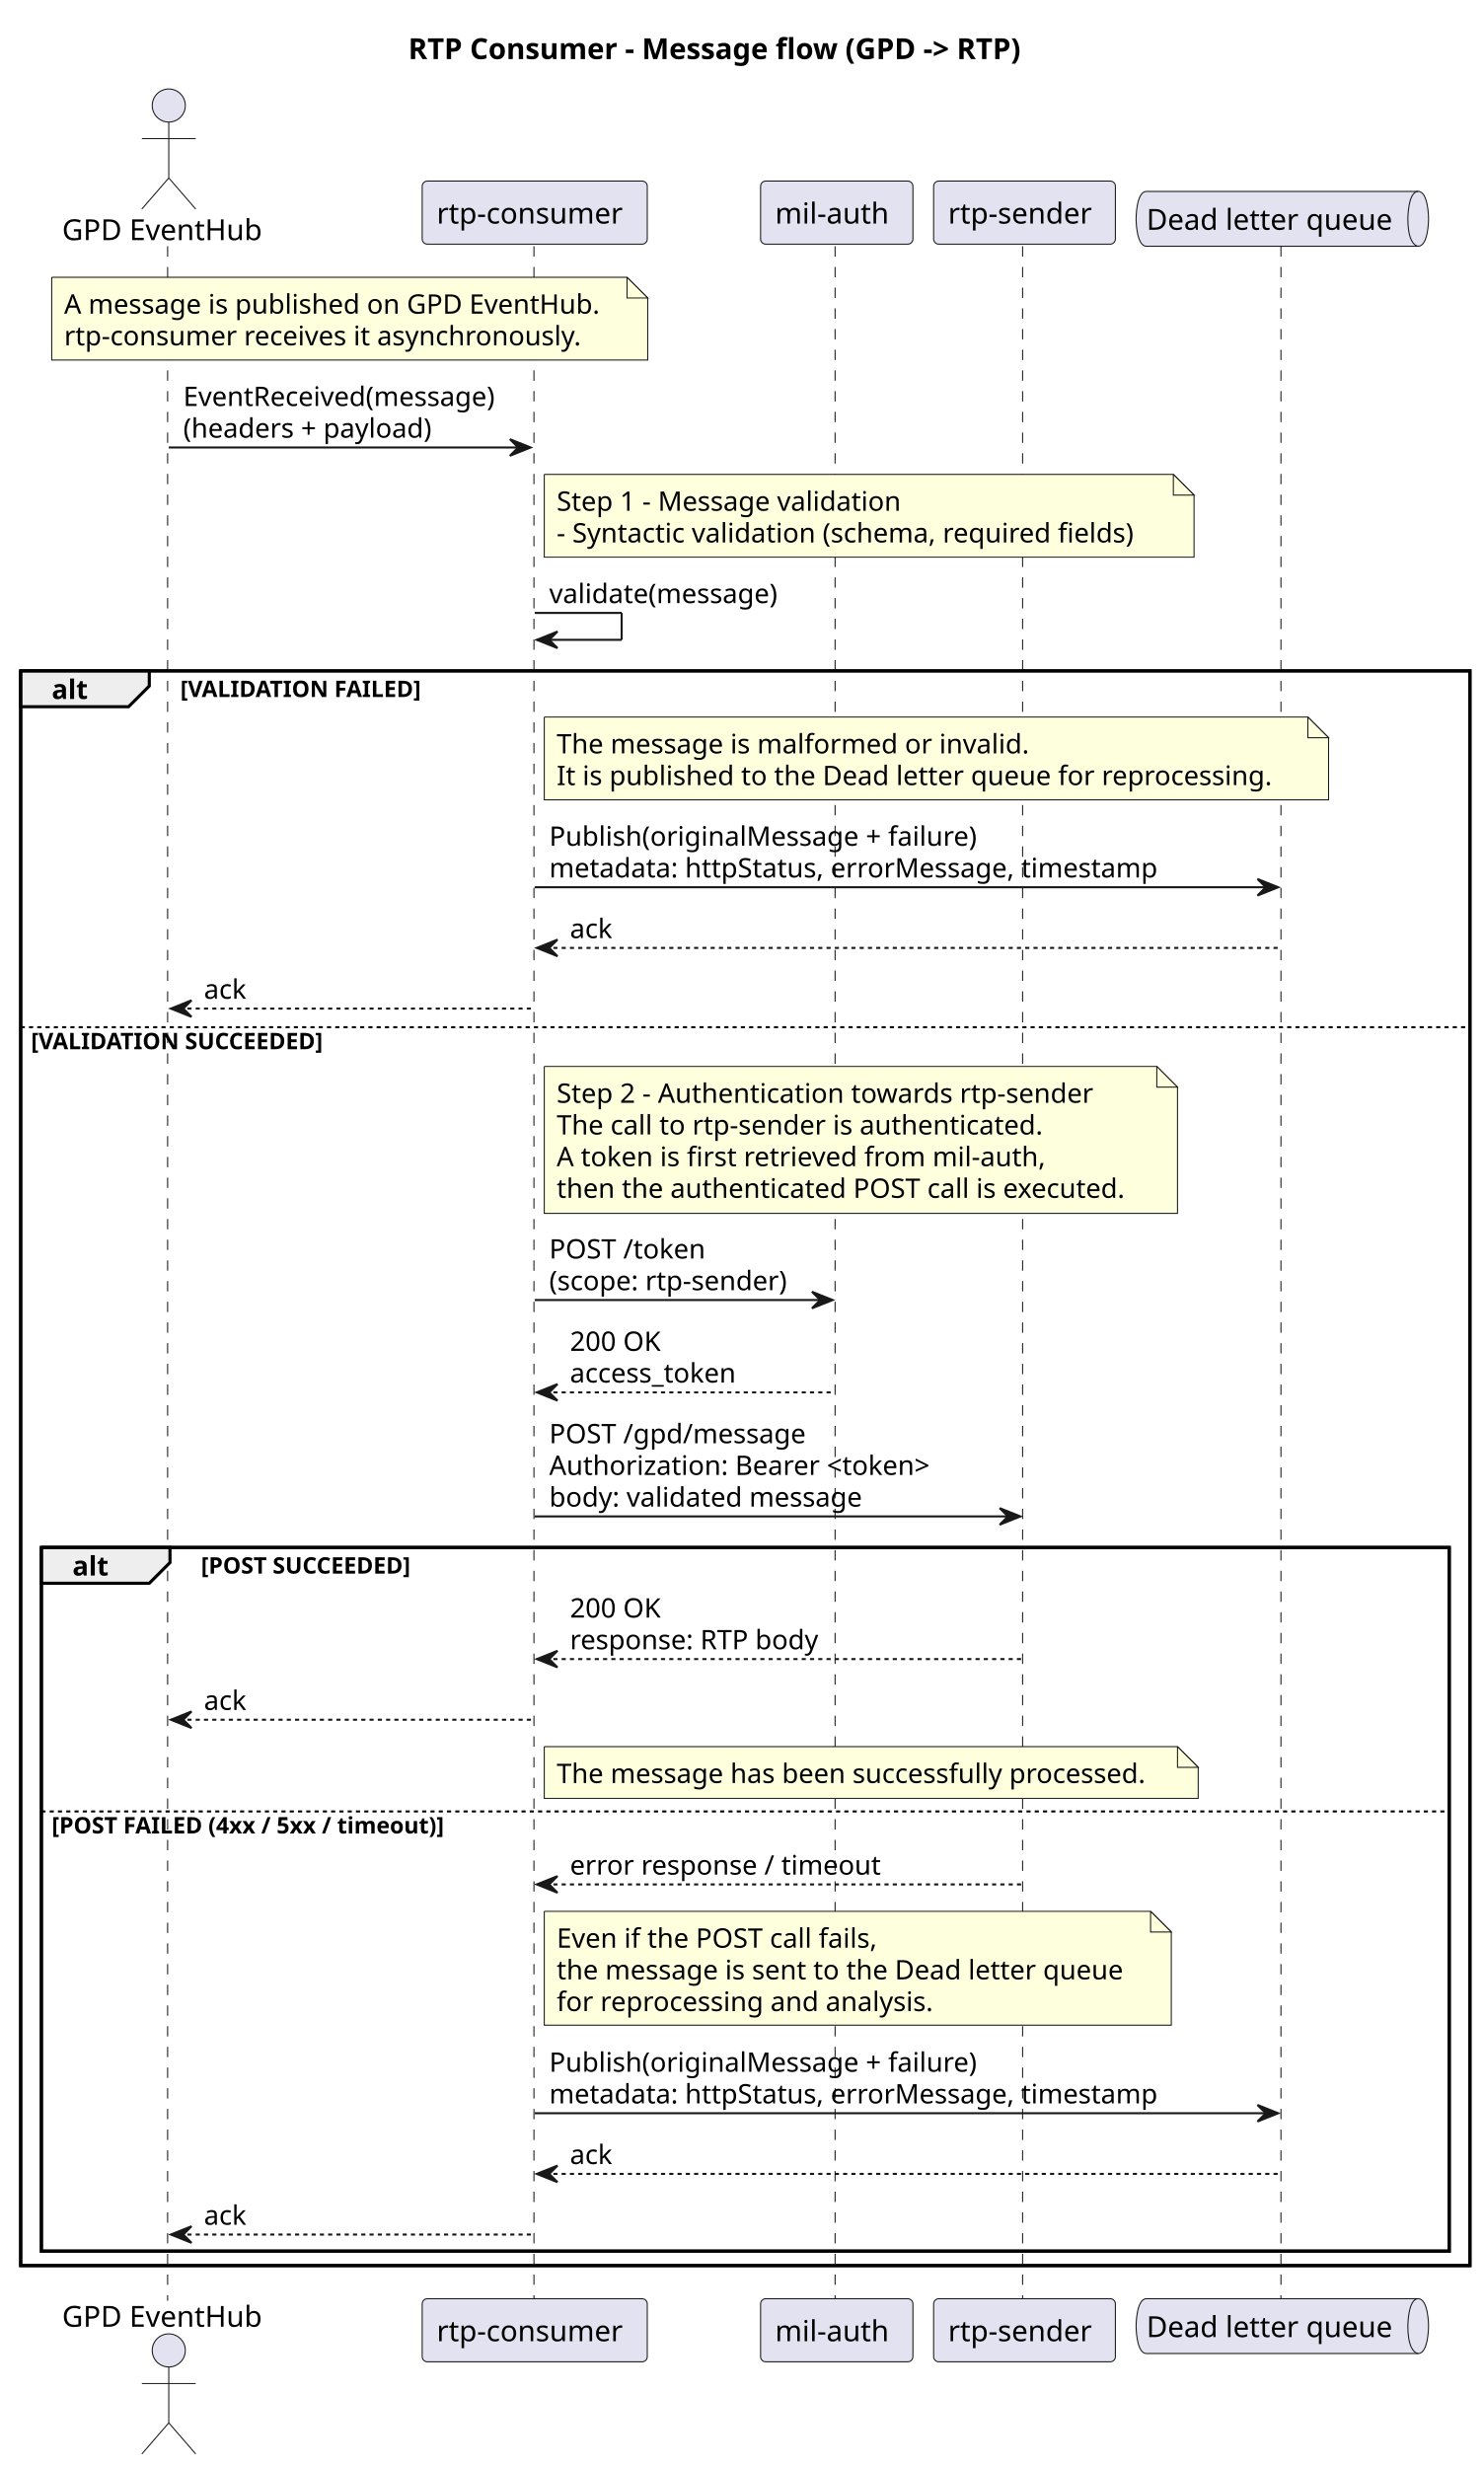
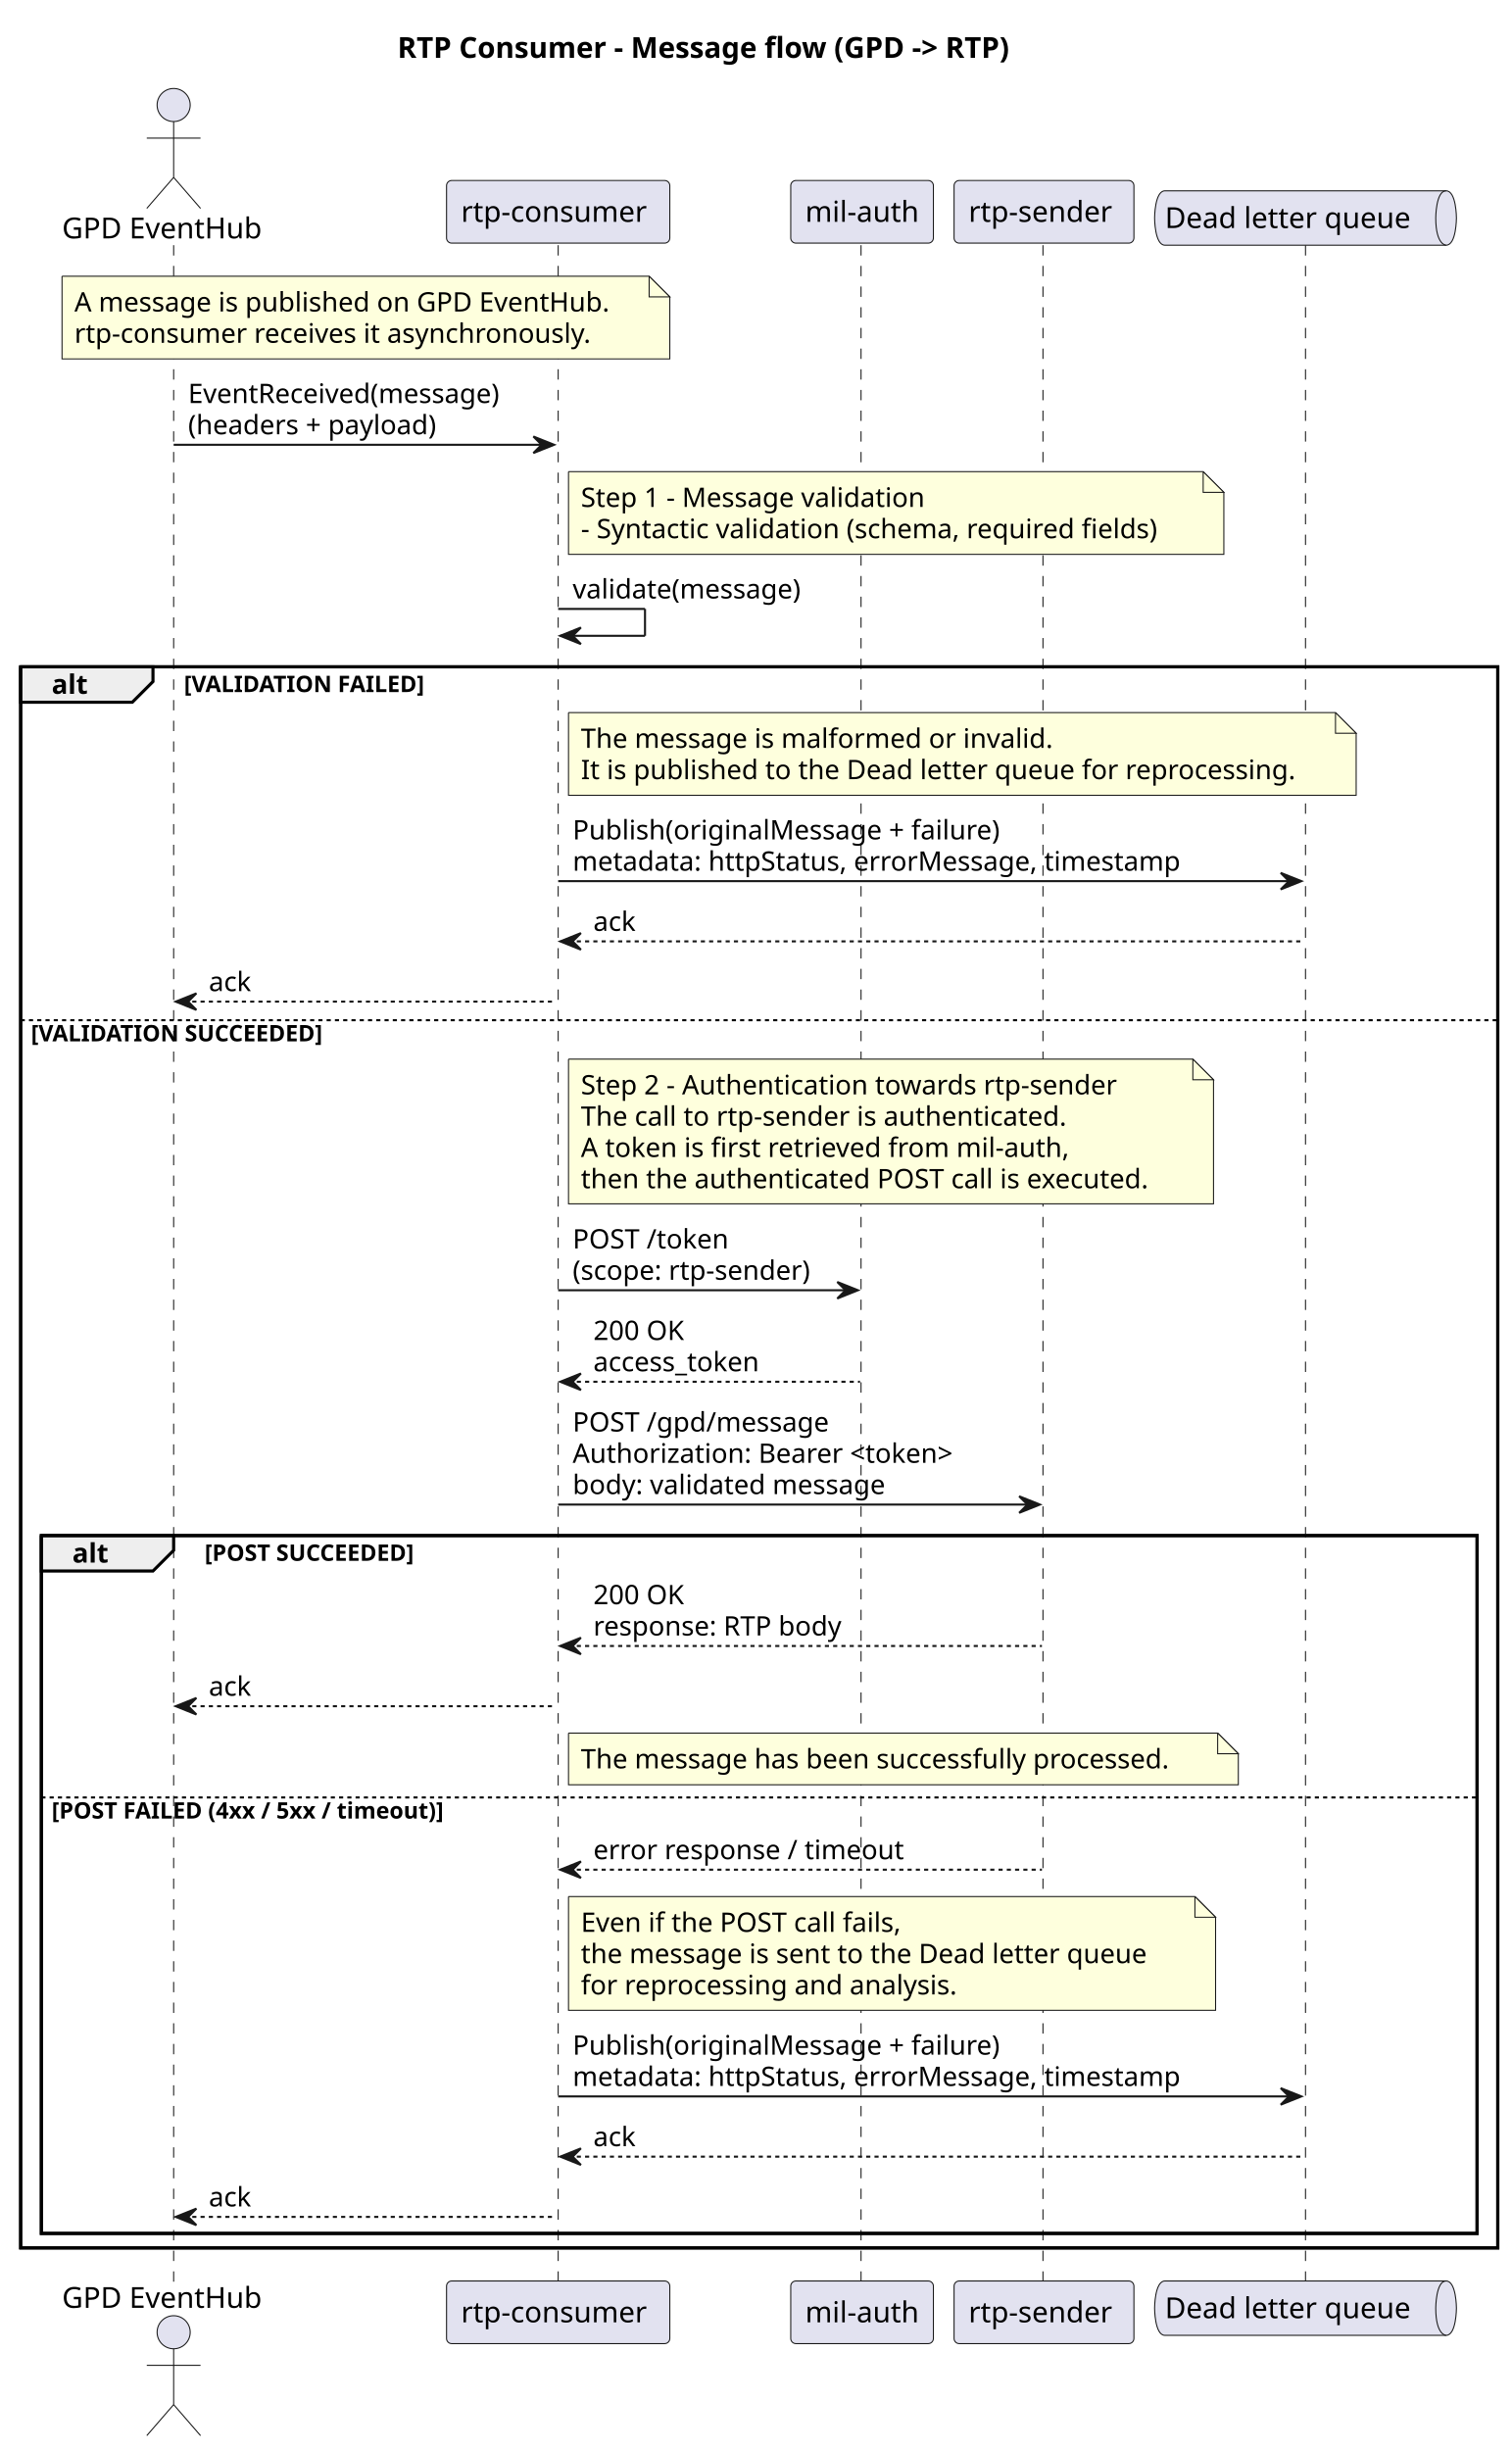
- <svg xmlns="http://www.w3.org/2000/svg" contentStyleType="text/css" data-diagram-type="SEQUENCE" height="1192px" preserveAspectRatio="none" style="width:717px;height:1192px;background:#FFFFFF;" version="1.1" viewBox="0 0 717 1192" width="717px" zoomAndPan="magnify">
+ <svg xmlns="http://www.w3.org/2000/svg" contentStyleType="text/css" height="1185px" preserveAspectRatio="none" style="width:731px;height:1185px;background:#FFFFFF;" version="1.1" viewBox="0 0 731 1185" width="731px" zoomAndPan="magnify">
  <defs />
  <g>
-     <text fill="#000000" font-family="sans-serif" font-size="14" font-weight="bold" lengthAdjust="spacing" textLength="324.782" x="197.266" y="28.535">RTP Consumer - Message flow (GPD -&gt; RTP)</text>
-     <rect fill="none" height="770.537" style="stroke:#000000;stroke-width:1.5;" width="700.313" x="10" y="324.15" />
-     <rect fill="none" height="339.992" style="stroke:#000000;stroke-width:1.5;" width="680.313" x="20" y="747.695" />
-     <g>
-       <rect fill="#000000" fill-opacity="0" height="992.711" width="8" x="77.559" y="118.977" />
-       <line style="stroke:#181818;stroke-width:0.5;stroke-dasharray:5,5;" x1="81" x2="81" y1="118.977" y2="1111.688" />
-     </g>
-     <g>
-       <rect fill="#000000" fill-opacity="0" height="992.711" width="8" x="254.398" y="118.977" />
-       <line style="stroke:#181818;stroke-width:0.5;stroke-dasharray:5,5;" x1="258.018" x2="258.018" y1="118.977" y2="1111.688" />
-     </g>
-     <g>
-       <rect fill="#000000" fill-opacity="0" height="992.711" width="8" x="400.343" y="118.977" />
-       <line style="stroke:#181818;stroke-width:0.5;stroke-dasharray:5,5;" x1="403.538" x2="403.538" y1="118.977" y2="1111.688" />
-     </g>
-     <g>
-       <rect fill="#000000" fill-opacity="0" height="992.711" width="8" x="491.068" y="118.977" />
-       <line style="stroke:#181818;stroke-width:0.5;stroke-dasharray:5,5;" x1="494.147" x2="494.147" y1="118.977" y2="1111.688" />
-     </g>
-     <g>
-       <rect fill="#000000" fill-opacity="0" height="992.711" width="8" x="615.651" y="118.977" />
-       <line style="stroke:#181818;stroke-width:0.5;stroke-dasharray:5,5;" x1="618.989" x2="618.989" y1="118.977" y2="1111.688" />
-     </g>
-     <g class="participant participant-head" data-participant="EH">
-       <text fill="#000000" font-family="sans-serif" font-size="14" lengthAdjust="spacing" textLength="97.118" x="30" y="116.023">GPD EventHub</text>
-       <ellipse cx="81.559" cy="50.988" fill="#E2E2F0" rx="8" ry="8" style="stroke:#181818;stroke-width:0.5;" />
-       <path d="M81.559,58.988 L81.559,85.988 M68.559,66.988 L94.559,66.988 M81.559,85.988 L68.559,100.988 M81.559,85.988 L94.559,100.988" fill="none" style="stroke:#181818;stroke-width:0.5;" />
-     </g>
-     <g class="participant participant-tail" data-participant="EH">
-       <text fill="#000000" font-family="sans-serif" font-size="14" lengthAdjust="spacing" textLength="97.118" x="30" y="1124.223">GPD EventHub</text>
-       <ellipse cx="81.559" cy="1135.676" fill="#E2E2F0" rx="8" ry="8" style="stroke:#181818;stroke-width:0.5;" />
-       <path d="M81.559,1143.676 L81.559,1170.676 M68.559,1151.676 L94.559,1151.676 M81.559,1170.676 L68.559,1185.676 M81.559,1170.676 L94.559,1185.676" fill="none" style="stroke:#181818;stroke-width:0.5;" />
-     </g>
-     <g class="participant participant-head" data-participant="C">
-       <rect fill="#E2E2F0" height="30.488" rx="2.5" ry="2.5" style="stroke:#181818;stroke-width:0.5;" width="108.76" x="204.018" y="87.488" />
-       <text fill="#000000" font-family="sans-serif" font-size="14" lengthAdjust="spacing" textLength="94.76" x="211.018" y="108.023">rtp-consumer</text>
-     </g>
-     <g class="participant participant-tail" data-participant="C">
-       <rect fill="#E2E2F0" height="30.488" rx="2.5" ry="2.5" style="stroke:#181818;stroke-width:0.5;" width="108.76" x="204.018" y="1110.688" />
-       <text fill="#000000" font-family="sans-serif" font-size="14" lengthAdjust="spacing" textLength="94.76" x="211.018" y="1131.223">rtp-consumer</text>
-     </g>
-     <g class="participant participant-head" data-participant="MA">
-       <rect fill="#E2E2F0" height="30.488" rx="2.5" ry="2.5" style="stroke:#181818;stroke-width:0.5;" width="73.609" x="367.538" y="87.488" />
-       <text fill="#000000" font-family="sans-serif" font-size="14" lengthAdjust="spacing" textLength="59.609" x="374.538" y="108.023">mil-auth</text>
-     </g>
-     <g class="participant participant-tail" data-participant="MA">
-       <rect fill="#E2E2F0" height="30.488" rx="2.5" ry="2.5" style="stroke:#181818;stroke-width:0.5;" width="73.609" x="367.538" y="1110.688" />
-       <text fill="#000000" font-family="sans-serif" font-size="14" lengthAdjust="spacing" textLength="59.609" x="374.538" y="1131.223">mil-auth</text>
-     </g>
-     <g class="participant participant-head" data-participant="S">
-       <rect fill="#E2E2F0" height="30.488" rx="2.5" ry="2.5" style="stroke:#181818;stroke-width:0.5;" width="87.842" x="451.147" y="87.488" />
-       <text fill="#000000" font-family="sans-serif" font-size="14" lengthAdjust="spacing" textLength="73.842" x="458.147" y="108.023">rtp-sender</text>
-     </g>
-     <g class="participant participant-tail" data-participant="S">
-       <rect fill="#E2E2F0" height="30.488" rx="2.5" ry="2.5" style="stroke:#181818;stroke-width:0.5;" width="87.842" x="451.147" y="1110.688" />
-       <text fill="#000000" font-family="sans-serif" font-size="14" lengthAdjust="spacing" textLength="73.842" x="458.147" y="1131.223">rtp-sender</text>
-     </g>
-     <g class="participant participant-head" data-participant="DLQ">
-       <path d="M553.989,92.488 L685.313,92.488 C690.313,92.488 690.313,105.732 690.313,105.732 C690.313,105.732 690.313,118.977 685.313,118.977 L553.989,118.977 C548.989,118.977 548.989,105.732 548.989,105.732 C548.989,105.732 548.989,92.488 553.989,92.488" fill="#E2E2F0" style="stroke:#181818;stroke-width:0.5;" />
-       <path d="M685.313,92.488 C680.313,92.488 680.313,105.732 680.313,105.732 C680.313,118.977 685.313,118.977 685.313,118.977" fill="none" style="stroke:#181818;stroke-width:0.5;" />
-       <text fill="#000000" font-family="sans-serif" font-size="14" lengthAdjust="spacing" textLength="121.324" x="553.989" y="111.023">Dead letter queue</text>
-     </g>
-     <g class="participant participant-tail" data-participant="DLQ">
-       <path d="M553.989,1110.688 L685.313,1110.688 C690.313,1110.688 690.313,1123.932 690.313,1123.932 C690.313,1123.932 690.313,1137.176 685.313,1137.176 L553.989,1137.176 C548.989,1137.176 548.989,1123.932 548.989,1123.932 C548.989,1123.932 548.989,1110.688 553.989,1110.688" fill="#E2E2F0" style="stroke:#181818;stroke-width:0.5;" />
-       <path d="M685.313,1110.688 C680.313,1110.688 680.313,1123.932 680.313,1123.932 C680.313,1137.176 685.313,1137.176 685.313,1137.176" fill="none" style="stroke:#181818;stroke-width:0.5;" />
-       <text fill="#000000" font-family="sans-serif" font-size="14" lengthAdjust="spacing" textLength="121.324" x="553.989" y="1129.223">Dead letter queue</text>
-     </g>
-     <path d="M25,133.977 L25,173.977 L313,173.977 L313,143.977 L303,133.977 L25,133.977" fill="#FEFFDD" style="stroke:#181818;stroke-width:0.5;" />
-     <path d="M303,133.977 L303,143.977 L313,143.977 L303,133.977" fill="#FEFFDD" style="stroke:#181818;stroke-width:0.5;" />
-     <text fill="#000000" font-family="sans-serif" font-size="13" lengthAdjust="spacing" textLength="267.497" x="31" y="151.545">A message is published on GPD EventHub.</text>
-     <text fill="#000000" font-family="sans-serif" font-size="13" lengthAdjust="spacing" textLength="261.879" x="31" y="166.856">rtp-consumer receives it asynchronously.</text>
-     <g class="message" data-participant-1="EH" data-participant-2="C">
-       <polygon fill="#181818" points="246.398,212.219,256.398,216.219,246.398,220.219,250.398,216.219" style="stroke:#181818;stroke-width:1;" />
-       <line style="stroke:#181818;stroke-width:1;" x1="81.559" x2="252.398" y1="216.219" y2="216.219" />
-       <text fill="#000000" font-family="sans-serif" font-size="13" lengthAdjust="spacing" textLength="152.839" x="88.559" y="196.166">EventReceived(message)</text>
-       <text fill="#000000" font-family="sans-serif" font-size="13" lengthAdjust="spacing" textLength="126.134" x="88.559" y="211.477">(headers + payload)</text>
-     </g>
-     <path d="M263,229.219 L263,269.219 L577,269.219 L577,239.219 L567,229.219 L263,229.219" fill="#FEFFDD" style="stroke:#181818;stroke-width:0.5;" />
-     <path d="M567,229.219 L567,239.219 L577,239.219 L567,229.219" fill="#FEFFDD" style="stroke:#181818;stroke-width:0.5;" />
-     <text fill="#000000" font-family="sans-serif" font-size="13" lengthAdjust="spacing" textLength="175.164" x="269" y="246.787">Step 1 - Message validation</text>
-     <text fill="#000000" font-family="sans-serif" font-size="13" lengthAdjust="spacing" textLength="293.528" x="269" y="262.098">- Syntactic validation (schema, required fields)</text>
-     <g class="message" data-participant-1="C" data-participant-2="C">
-       <line style="stroke:#181818;stroke-width:1;" x1="258.398" x2="300.398" y1="296.15" y2="296.15" />
-       <line style="stroke:#181818;stroke-width:1;" x1="300.398" x2="300.398" y1="296.15" y2="309.15" />
-       <line style="stroke:#181818;stroke-width:1;" x1="259.398" x2="300.398" y1="309.15" y2="309.15" />
-       <polygon fill="#181818" points="269.398,305.15,259.398,309.15,269.398,313.15,265.398,309.15" style="stroke:#181818;stroke-width:1;" />
-       <text fill="#000000" font-family="sans-serif" font-size="13" lengthAdjust="spacing" textLength="112.506" x="265.398" y="291.408">validate(message)</text>
-     </g>
-     <path d="M10,324.15 L72.139,324.15 L72.139,331.461 L62.139,341.461 L10,341.461 L10,324.15" fill="#EEEEEE" style="stroke:#000000;stroke-width:1.5;" />
-     <rect fill="none" height="770.537" style="stroke:#000000;stroke-width:1.5;" width="700.313" x="10" y="324.15" />
-     <text fill="#000000" font-family="sans-serif" font-size="13" font-weight="bold" lengthAdjust="spacing" textLength="17.139" x="25" y="337.719">alt</text>
-     <text fill="#000000" font-family="sans-serif" font-size="11" font-weight="bold" lengthAdjust="spacing" textLength="122.966" x="87.139" y="336.785">[VALIDATION FAILED]</text>
-     <path d="M263,346.461 L263,386.461 L642,386.461 L642,356.461 L632,346.461 L263,346.461" fill="#FEFFDD" style="stroke:#181818;stroke-width:0.5;" />
-     <path d="M632,346.461 L632,356.461 L642,356.461 L632,346.461" fill="#FEFFDD" style="stroke:#181818;stroke-width:0.5;" />
-     <text fill="#000000" font-family="sans-serif" font-size="13" lengthAdjust="spacing" textLength="237.212" x="269" y="364.029">The message is malformed or invalid.</text>
-     <text fill="#000000" font-family="sans-serif" font-size="13" lengthAdjust="spacing" textLength="358.865" x="269" y="379.34">It is published to the Dead letter queue for reprocessing.</text>
-     <g class="message" data-participant-1="C" data-participant-2="DLQ">
-       <polygon fill="#181818" points="607.651,424.703,617.651,428.703,607.651,432.703,611.651,428.703" style="stroke:#181818;stroke-width:1;" />
-       <line style="stroke:#181818;stroke-width:1;" x1="258.398" x2="613.651" y1="428.703" y2="428.703" />
-       <text fill="#000000" font-family="sans-serif" font-size="13" lengthAdjust="spacing" textLength="214.919" x="265.398" y="408.65">Publish(originalMessage + failure)</text>
-       <text fill="#000000" font-family="sans-serif" font-size="13" lengthAdjust="spacing" textLength="300.473" x="265.398" y="423.961">metadata: httpStatus, errorMessage, timestamp</text>
-     </g>
-     <g class="message" data-participant-1="DLQ" data-participant-2="C">
-       <polygon fill="#181818" points="269.398,454.014,259.398,458.014,269.398,462.014,265.398,458.014" style="stroke:#181818;stroke-width:1;" />
-       <line style="stroke:#181818;stroke-width:1;stroke-dasharray:2,2;" x1="263.398" x2="618.651" y1="458.014" y2="458.014" />
-       <text fill="#000000" font-family="sans-serif" font-size="13" lengthAdjust="spacing" textLength="21.436" x="275.398" y="453.272">ack</text>
-     </g>
-     <g class="message" data-participant-1="C" data-participant-2="EH">
-       <polygon fill="#181818" points="92.559,483.324,82.559,487.324,92.559,491.324,88.559,487.324" style="stroke:#181818;stroke-width:1;" />
-       <line style="stroke:#181818;stroke-width:1;stroke-dasharray:2,2;" x1="86.559" x2="257.398" y1="487.324" y2="487.324" />
-       <text fill="#000000" font-family="sans-serif" font-size="13" lengthAdjust="spacing" textLength="21.436" x="98.559" y="482.582">ack</text>
-     </g>
-     <line style="stroke:#000000;stroke-width:1;stroke-dasharray:2,2;" x1="10" x2="710.313" y1="496.324" y2="496.324" />
-     <text fill="#000000" font-family="sans-serif" font-size="11" font-weight="bold" lengthAdjust="spacing" textLength="150.498" x="15" y="506.959">[VALIDATION SUCCEEDED]</text>
-     <path d="M263,515.279 L263,586.279 L569,586.279 L569,525.279 L559,515.279 L263,515.279" fill="#FEFFDD" style="stroke:#181818;stroke-width:0.5;" />
-     <path d="M559,515.279 L559,525.279 L569,525.279 L559,515.279" fill="#FEFFDD" style="stroke:#181818;stroke-width:0.5;" />
-     <text fill="#000000" font-family="sans-serif" font-size="13" lengthAdjust="spacing" textLength="274.746" x="269" y="532.848">Step 2 - Authentication towards rtp-sender</text>
-     <text fill="#000000" font-family="sans-serif" font-size="13" lengthAdjust="spacing" textLength="247.597" x="269" y="548.158">The call to rtp-sender is authenticated.</text>
-     <text fill="#000000" font-family="sans-serif" font-size="13" lengthAdjust="spacing" textLength="250.72" x="269" y="563.469">A token is first retrieved from mil-auth,</text>
-     <text fill="#000000" font-family="sans-serif" font-size="13" lengthAdjust="spacing" textLength="285.156" x="269" y="578.779">then the authenticated POST call is executed.</text>
-     <g class="message" data-participant-1="C" data-participant-2="MA">
-       <polygon fill="#181818" points="392.343,624.143,402.343,628.143,392.343,632.143,396.343,628.143" style="stroke:#181818;stroke-width:1;" />
-       <line style="stroke:#181818;stroke-width:1;" x1="258.398" x2="398.343" y1="628.143" y2="628.143" />
-       <text fill="#000000" font-family="sans-serif" font-size="13" lengthAdjust="spacing" textLength="79.193" x="265.398" y="608.09">POST /token</text>
-       <text fill="#000000" font-family="sans-serif" font-size="13" lengthAdjust="spacing" textLength="121.945" x="265.398" y="623.4">(scope: rtp-sender)</text>
-     </g>
-     <g class="message" data-participant-1="MA" data-participant-2="C">
-       <polygon fill="#181818" points="269.398,668.764,259.398,672.764,269.398,676.764,265.398,672.764" style="stroke:#181818;stroke-width:1;" />
-       <line style="stroke:#181818;stroke-width:1;stroke-dasharray:2,2;" x1="263.398" x2="403.343" y1="672.764" y2="672.764" />
-       <text fill="#000000" font-family="sans-serif" font-size="13" lengthAdjust="spacing" textLength="47.36" x="275.398" y="652.711">200 OK</text>
-       <text fill="#000000" font-family="sans-serif" font-size="13" lengthAdjust="spacing" textLength="83.249" x="275.398" y="668.021">access_token</text>
-     </g>
-     <g class="message" data-participant-1="C" data-participant-2="S">
-       <polygon fill="#181818" points="483.068,728.695,493.068,732.695,483.068,736.695,487.068,732.695" style="stroke:#181818;stroke-width:1;" />
-       <line style="stroke:#181818;stroke-width:1;" x1="258.398" x2="489.068" y1="732.695" y2="732.695" />
-       <text fill="#000000" font-family="sans-serif" font-size="13" lengthAdjust="spacing" textLength="129.886" x="265.398" y="697.332">POST /gpd/message</text>
-       <text fill="#000000" font-family="sans-serif" font-size="13" lengthAdjust="spacing" textLength="194.879" x="265.398" y="712.643">Authorization: Bearer &lt;token&gt;</text>
-       <text fill="#000000" font-family="sans-serif" font-size="13" lengthAdjust="spacing" textLength="155.714" x="265.398" y="727.953">body: validated message</text>
-     </g>
-     <path d="M20,747.695 L82.139,747.695 L82.139,755.006 L72.139,765.006 L20,765.006 L20,747.695" fill="#EEEEEE" style="stroke:#000000;stroke-width:1.5;" />
-     <rect fill="none" height="339.992" style="stroke:#000000;stroke-width:1.5;" width="680.313" x="20" y="747.695" />
-     <text fill="#000000" font-family="sans-serif" font-size="13" font-weight="bold" lengthAdjust="spacing" textLength="17.139" x="35" y="761.264">alt</text>
-     <text fill="#000000" font-family="sans-serif" font-size="11" font-weight="bold" lengthAdjust="spacing" textLength="108.775" x="97.139" y="760.33">[POST SUCCEEDED]</text>
-     <g class="message" data-participant-1="S" data-participant-2="C">
-       <polygon fill="#181818" points="269.398,797.627,259.398,801.627,269.398,805.627,265.398,801.627" style="stroke:#181818;stroke-width:1;" />
-       <line style="stroke:#181818;stroke-width:1;stroke-dasharray:2,2;" x1="263.398" x2="494.068" y1="801.627" y2="801.627" />
-       <text fill="#000000" font-family="sans-serif" font-size="13" lengthAdjust="spacing" textLength="47.36" x="275.398" y="781.574">200 OK</text>
-       <text fill="#000000" font-family="sans-serif" font-size="13" lengthAdjust="spacing" textLength="124.401" x="275.398" y="796.885">response: RTP body</text>
-     </g>
-     <g class="message" data-participant-1="C" data-participant-2="EH">
-       <polygon fill="#181818" points="92.559,826.938,82.559,830.938,92.559,834.938,88.559,830.938" style="stroke:#181818;stroke-width:1;" />
-       <line style="stroke:#181818;stroke-width:1;stroke-dasharray:2,2;" x1="86.559" x2="257.398" y1="830.938" y2="830.938" />
-       <text fill="#000000" font-family="sans-serif" font-size="13" lengthAdjust="spacing" textLength="21.436" x="98.559" y="826.195">ack</text>
-     </g>
-     <path d="M263,843.938 L263,868.938 L579,868.938 L579,853.938 L569,843.938 L263,843.938" fill="#FEFFDD" style="stroke:#181818;stroke-width:0.5;" />
-     <path d="M569,843.938 L569,853.938 L579,853.938 L569,843.938" fill="#FEFFDD" style="stroke:#181818;stroke-width:0.5;" />
-     <text fill="#000000" font-family="sans-serif" font-size="13" lengthAdjust="spacing" textLength="295.712" x="269" y="861.506">The message has been successfully processed.</text>
-     <line style="stroke:#000000;stroke-width:1;stroke-dasharray:2,2;" x1="20" x2="700.313" y1="875.248" y2="875.248" />
-     <text fill="#000000" font-family="sans-serif" font-size="11" font-weight="bold" lengthAdjust="spacing" textLength="204.327" x="25" y="885.883">[POST FAILED (4xx / 5xx / timeout)]</text>
-     <g class="message" data-participant-1="S" data-participant-2="C">
-       <polygon fill="#181818" points="269.398,906.514,259.398,910.514,269.398,914.514,265.398,910.514" style="stroke:#181818;stroke-width:1;" />
-       <line style="stroke:#181818;stroke-width:1;stroke-dasharray:2,2;" x1="263.398" x2="494.068" y1="910.514" y2="910.514" />
-       <text fill="#000000" font-family="sans-serif" font-size="13" lengthAdjust="spacing" textLength="156.552" x="275.398" y="905.771">error response / timeout</text>
-     </g>
-     <path d="M263,923.514 L263,978.514 L566,978.514 L566,933.514 L556,923.514 L263,923.514" fill="#FEFFDD" style="stroke:#181818;stroke-width:0.5;" />
-     <path d="M556,923.514 L556,933.514 L566,933.514 L556,923.514" fill="#FEFFDD" style="stroke:#181818;stroke-width:0.5;" />
-     <text fill="#000000" font-family="sans-serif" font-size="13" lengthAdjust="spacing" textLength="162.436" x="269" y="941.082">Even if the POST call fails,</text>
-     <text fill="#000000" font-family="sans-serif" font-size="13" lengthAdjust="spacing" textLength="282.877" x="269" y="956.393">the message is sent to the Dead letter queue</text>
-     <text fill="#000000" font-family="sans-serif" font-size="13" lengthAdjust="spacing" textLength="189.09" x="269" y="971.703">for reprocessing and analysis.</text>
-     <g class="message" data-participant-1="C" data-participant-2="DLQ">
-       <polygon fill="#181818" points="607.651,1017.066,617.651,1021.066,607.651,1025.066,611.651,1021.066" style="stroke:#181818;stroke-width:1;" />
-       <line style="stroke:#181818;stroke-width:1;" x1="258.398" x2="613.651" y1="1021.066" y2="1021.066" />
-       <text fill="#000000" font-family="sans-serif" font-size="13" lengthAdjust="spacing" textLength="214.919" x="265.398" y="1001.014">Publish(originalMessage + failure)</text>
-       <text fill="#000000" font-family="sans-serif" font-size="13" lengthAdjust="spacing" textLength="300.473" x="265.398" y="1016.324">metadata: httpStatus, errorMessage, timestamp</text>
-     </g>
-     <g class="message" data-participant-1="DLQ" data-participant-2="C">
-       <polygon fill="#181818" points="269.398,1046.377,259.398,1050.377,269.398,1054.377,265.398,1050.377" style="stroke:#181818;stroke-width:1;" />
-       <line style="stroke:#181818;stroke-width:1;stroke-dasharray:2,2;" x1="263.398" x2="618.651" y1="1050.377" y2="1050.377" />
-       <text fill="#000000" font-family="sans-serif" font-size="13" lengthAdjust="spacing" textLength="21.436" x="275.398" y="1045.635">ack</text>
-     </g>
-     <g class="message" data-participant-1="C" data-participant-2="EH">
-       <polygon fill="#181818" points="92.559,1075.688,82.559,1079.688,92.559,1083.688,88.559,1079.688" style="stroke:#181818;stroke-width:1;" />
-       <line style="stroke:#181818;stroke-width:1;stroke-dasharray:2,2;" x1="86.559" x2="257.398" y1="1079.688" y2="1079.688" />
-       <text fill="#000000" font-family="sans-serif" font-size="13" lengthAdjust="spacing" textLength="21.436" x="98.559" y="1074.945">ack</text>
-     </g>
+     <text fill="#000000" font-family="sans-serif" font-size="14" font-weight="bold" lengthAdjust="spacing" textLength="349" x="192.25" y="27.995">RTP Consumer - Message flow (GPD -&gt; RTP)</text>
+     <rect fill="none" height="764.727" style="stroke:#000000;stroke-width:1.5;" width="714.5" x="10" y="322.523" />
+     <rect fill="none" height="337.531" style="stroke:#000000;stroke-width:1.5;" width="694.5" x="20" y="742.719" />
+     <line style="stroke:#181818;stroke-width:0.5;stroke-dasharray:5.0,5.0;" x1="84" x2="84" y1="118.594" y2="1104.25" />
+     <line style="stroke:#181818;stroke-width:0.5;stroke-dasharray:5.0,5.0;" x1="270" x2="270" y1="118.594" y2="1104.25" />
+     <line style="stroke:#181818;stroke-width:0.5;stroke-dasharray:5.0,5.0;" x1="416.5" x2="416.5" y1="118.594" y2="1104.25" />
+     <line style="stroke:#181818;stroke-width:0.5;stroke-dasharray:5.0,5.0;" x1="504.5" x2="504.5" y1="118.594" y2="1104.25" />
+     <line style="stroke:#181818;stroke-width:0.5;stroke-dasharray:5.0,5.0;" x1="631.5" x2="631.5" y1="118.594" y2="1104.25" />
+     <text fill="#000000" font-family="sans-serif" font-size="14" lengthAdjust="spacing" textLength="102" x="30" y="115.292">GPD EventHub</text>
+     <ellipse cx="84" cy="50.797" fill="#E2E2F0" rx="8" ry="8" style="stroke:#181818;stroke-width:0.5;" />
+     <path d="M84,58.797 L84,85.797 M71,66.797 L97,66.797 M84,85.797 L71,100.797 M84,85.797 L97,100.797 " fill="none" style="stroke:#181818;stroke-width:0.5;" />
+     <text fill="#000000" font-family="sans-serif" font-size="14" lengthAdjust="spacing" textLength="102" x="30" y="1116.245">GPD EventHub</text>
+     <ellipse cx="84" cy="1128.047" fill="#E2E2F0" rx="8" ry="8" style="stroke:#181818;stroke-width:0.5;" />
+     <path d="M84,1136.047 L84,1163.047 M71,1144.047 L97,1144.047 M84,1163.047 L71,1178.047 M84,1163.047 L97,1178.047 " fill="none" style="stroke:#181818;stroke-width:0.5;" />
+     <rect fill="#E2E2F0" height="30.297" rx="2.5" ry="2.5" style="stroke:#181818;stroke-width:0.5;" width="108" x="216" y="87.297" />
+     <text fill="#000000" font-family="sans-serif" font-size="14" lengthAdjust="spacing" textLength="94" x="223" y="107.292">rtp-consumer</text>
+     <rect fill="#E2E2F0" height="30.297" rx="2.5" ry="2.5" style="stroke:#181818;stroke-width:0.5;" width="108" x="216" y="1103.25" />
+     <text fill="#000000" font-family="sans-serif" font-size="14" lengthAdjust="spacing" textLength="94" x="223" y="1123.245">rtp-consumer</text>
+     <rect fill="#E2E2F0" height="30.297" rx="2.5" ry="2.5" style="stroke:#181818;stroke-width:0.5;" width="69" x="382.5" y="87.297" />
+     <text fill="#000000" font-family="sans-serif" font-size="14" lengthAdjust="spacing" textLength="55" x="389.5" y="107.292">mil-auth</text>
+     <rect fill="#E2E2F0" height="30.297" rx="2.5" ry="2.5" style="stroke:#181818;stroke-width:0.5;" width="69" x="382.5" y="1103.25" />
+     <text fill="#000000" font-family="sans-serif" font-size="14" lengthAdjust="spacing" textLength="55" x="389.5" y="1123.245">mil-auth</text>
+     <rect fill="#E2E2F0" height="30.297" rx="2.5" ry="2.5" style="stroke:#181818;stroke-width:0.5;" width="87" x="461.5" y="87.297" />
+     <text fill="#000000" font-family="sans-serif" font-size="14" lengthAdjust="spacing" textLength="73" x="468.5" y="107.292">rtp-sender</text>
+     <rect fill="#E2E2F0" height="30.297" rx="2.5" ry="2.5" style="stroke:#181818;stroke-width:0.5;" width="87" x="461.5" y="1103.25" />
+     <text fill="#000000" font-family="sans-serif" font-size="14" lengthAdjust="spacing" textLength="73" x="468.5" y="1123.245">rtp-sender</text>
+     <path d="M563.5,92.297 L699.5,92.297 C704.5,92.297 704.5,105.445 704.5,105.445 C704.5,105.445 704.5,118.594 699.5,118.594 L563.5,118.594 C558.5,118.594 558.5,105.445 558.5,105.445 C558.5,105.445 558.5,92.297 563.5,92.297 " fill="#E2E2F0" style="stroke:#181818;stroke-width:0.5;" />
+     <path d="M699.5,92.297 C694.5,92.297 694.5,105.445 694.5,105.445 C694.5,118.594 699.5,118.594 699.5,118.594 " fill="none" style="stroke:#181818;stroke-width:0.5;" />
+     <text fill="#000000" font-family="sans-serif" font-size="14" lengthAdjust="spacing" textLength="126" x="563.5" y="110.292">Dead letter queue</text>
+     <path d="M563.5,1103.25 L699.5,1103.25 C704.5,1103.25 704.5,1116.398 704.5,1116.398 C704.5,1116.398 704.5,1129.547 699.5,1129.547 L563.5,1129.547 C558.5,1129.547 558.5,1116.398 558.5,1116.398 C558.5,1116.398 558.5,1103.25 563.5,1103.25 " fill="#E2E2F0" style="stroke:#181818;stroke-width:0.5;" />
+     <path d="M699.5,1103.25 C694.5,1103.25 694.5,1116.398 694.5,1116.398 C694.5,1129.547 699.5,1129.547 699.5,1129.547 " fill="none" style="stroke:#181818;stroke-width:0.5;" />
+     <text fill="#000000" font-family="sans-serif" font-size="14" lengthAdjust="spacing" textLength="126" x="563.5" y="1121.245">Dead letter queue</text>
+     <path d="M30,133.594 L30,173.594 L324,173.594 L324,143.594 L314,133.594 L30,133.594 " fill="#FEFFDD" style="stroke:#181818;stroke-width:0.5;" />
+     <path d="M314,133.594 L314,143.594 L324,143.594 L314,133.594 " fill="#FEFFDD" style="stroke:#181818;stroke-width:0.5;" />
+     <text fill="#000000" font-family="sans-serif" font-size="13" lengthAdjust="spacing" textLength="273" x="36" y="150.661">A message is published on GPD EventHub.</text>
+     <text fill="#000000" font-family="sans-serif" font-size="13" lengthAdjust="spacing" textLength="263" x="36" y="165.793">rtp-consumer receives it asynchronously.</text>
+     <polygon fill="#181818" points="258,211.125,268,215.125,258,219.125,262,215.125" style="stroke:#181818;stroke-width:1.0;" />
+     <line style="stroke:#181818;stroke-width:1.0;" x1="84" x2="264" y1="215.125" y2="215.125" />
+     <text fill="#000000" font-family="sans-serif" font-size="13" lengthAdjust="spacing" textLength="162" x="91" y="194.926">EventReceived(message)</text>
+     <text fill="#000000" font-family="sans-serif" font-size="13" lengthAdjust="spacing" textLength="131" x="91" y="210.059">(headers + payload)</text>
+     <path d="M275,228.125 L275,268.125 L592,268.125 L592,238.125 L582,228.125 L275,228.125 " fill="#FEFFDD" style="stroke:#181818;stroke-width:0.5;" />
+     <path d="M582,228.125 L582,238.125 L592,238.125 L582,228.125 " fill="#FEFFDD" style="stroke:#181818;stroke-width:0.5;" />
+     <text fill="#000000" font-family="sans-serif" font-size="13" lengthAdjust="spacing" textLength="177" x="281" y="245.192">Step 1 - Message validation</text>
+     <text fill="#000000" font-family="sans-serif" font-size="13" lengthAdjust="spacing" textLength="296" x="281" y="260.325">- Syntactic validation (schema, required fields)</text>
+     <line style="stroke:#181818;stroke-width:1.0;" x1="270" x2="312" y1="294.523" y2="294.523" />
+     <line style="stroke:#181818;stroke-width:1.0;" x1="312" x2="312" y1="294.523" y2="307.523" />
+     <line style="stroke:#181818;stroke-width:1.0;" x1="271" x2="312" y1="307.523" y2="307.523" />
+     <polygon fill="#181818" points="281,303.523,271,307.523,281,311.523,277,307.523" style="stroke:#181818;stroke-width:1.0;" />
+     <text fill="#000000" font-family="sans-serif" font-size="13" lengthAdjust="spacing" textLength="119" x="277" y="289.457">validate(message)</text>
+     <path d="M10,322.523 L74,322.523 L74,329.656 L64,339.656 L10,339.656 L10,322.523 " fill="#EEEEEE" style="stroke:#000000;stroke-width:1.5;" />
+     <rect fill="none" height="764.727" style="stroke:#000000;stroke-width:1.5;" width="714.5" x="10" y="322.523" />
+     <text fill="#000000" font-family="sans-serif" font-size="13" font-weight="bold" lengthAdjust="spacing" textLength="19" x="25" y="335.59">alt</text>
+     <text fill="#000000" font-family="sans-serif" font-size="11" font-weight="bold" lengthAdjust="spacing" textLength="133" x="89" y="334.734">[VALIDATION FAILED]</text>
+     <path d="M275,344.656 L275,384.656 L656,384.656 L656,354.656 L646,344.656 L275,344.656 " fill="#FEFFDD" style="stroke:#181818;stroke-width:0.5;" />
+     <path d="M646,344.656 L646,354.656 L656,354.656 L646,344.656 " fill="#FEFFDD" style="stroke:#181818;stroke-width:0.5;" />
+     <text fill="#000000" font-family="sans-serif" font-size="13" lengthAdjust="spacing" textLength="239" x="281" y="361.723">The message is malformed or invalid.</text>
+     <text fill="#000000" font-family="sans-serif" font-size="13" lengthAdjust="spacing" textLength="360" x="281" y="376.856">It is published to the Dead letter queue for reprocessing.</text>
+     <polygon fill="#181818" points="619.5,422.188,629.5,426.188,619.5,430.188,623.5,426.188" style="stroke:#181818;stroke-width:1.0;" />
+     <line style="stroke:#181818;stroke-width:1.0;" x1="270" x2="625.5" y1="426.188" y2="426.188" />
+     <text fill="#000000" font-family="sans-serif" font-size="13" lengthAdjust="spacing" textLength="216" x="277" y="405.989">Publish(originalMessage + failure)</text>
+     <text fill="#000000" font-family="sans-serif" font-size="13" lengthAdjust="spacing" textLength="313" x="277" y="421.122">metadata: httpStatus, errorMessage, timestamp</text>
+     <polygon fill="#181818" points="281,451.32,271,455.32,281,459.32,277,455.32" style="stroke:#181818;stroke-width:1.0;" />
+     <line style="stroke:#181818;stroke-width:1.0;stroke-dasharray:2.0,2.0;" x1="275" x2="630.5" y1="455.32" y2="455.32" />
+     <text fill="#000000" font-family="sans-serif" font-size="13" lengthAdjust="spacing" textLength="22" x="287" y="450.254">ack</text>
+     <polygon fill="#181818" points="95,480.453,85,484.453,95,488.453,91,484.453" style="stroke:#181818;stroke-width:1.0;" />
+     <line style="stroke:#181818;stroke-width:1.0;stroke-dasharray:2.0,2.0;" x1="89" x2="269" y1="484.453" y2="484.453" />
+     <text fill="#000000" font-family="sans-serif" font-size="13" lengthAdjust="spacing" textLength="22" x="101" y="479.387">ack</text>
+     <line style="stroke:#000000;stroke-width:1.0;stroke-dasharray:2.0,2.0;" x1="10" x2="724.5" y1="493.453" y2="493.453" />
+     <text fill="#000000" font-family="sans-serif" font-size="11" font-weight="bold" lengthAdjust="spacing" textLength="166" x="15" y="503.664">[VALIDATION SUCCEEDED]</text>
+     <path d="M275,512.258 L275,582.258 L587,582.258 L587,522.258 L577,512.258 L275,512.258 " fill="#FEFFDD" style="stroke:#181818;stroke-width:0.5;" />
+     <path d="M577,512.258 L577,522.258 L587,522.258 L577,512.258 " fill="#FEFFDD" style="stroke:#181818;stroke-width:0.5;" />
+     <text fill="#000000" font-family="sans-serif" font-size="13" lengthAdjust="spacing" textLength="273" x="281" y="529.325">Step 2 - Authentication towards rtp-sender</text>
+     <text fill="#000000" font-family="sans-serif" font-size="13" lengthAdjust="spacing" textLength="247" x="281" y="544.457">The call to rtp-sender is authenticated.</text>
+     <text fill="#000000" font-family="sans-serif" font-size="13" lengthAdjust="spacing" textLength="247" x="281" y="559.59">A token is first retrieved from mil-auth,</text>
+     <text fill="#000000" font-family="sans-serif" font-size="13" lengthAdjust="spacing" textLength="291" x="281" y="574.723">then the authenticated POST call is executed.</text>
+     <polygon fill="#181818" points="405,620.055,415,624.055,405,628.055,409,624.055" style="stroke:#181818;stroke-width:1.0;" />
+     <line style="stroke:#181818;stroke-width:1.0;" x1="270" x2="411" y1="624.055" y2="624.055" />
+     <text fill="#000000" font-family="sans-serif" font-size="13" lengthAdjust="spacing" textLength="78" x="277" y="603.856">POST /token</text>
+     <text fill="#000000" font-family="sans-serif" font-size="13" lengthAdjust="spacing" textLength="123" x="277" y="618.989">(scope: rtp-sender)</text>
+     <polygon fill="#181818" points="281,664.32,271,668.32,281,672.32,277,668.32" style="stroke:#181818;stroke-width:1.0;" />
+     <line style="stroke:#181818;stroke-width:1.0;stroke-dasharray:2.0,2.0;" x1="275" x2="416" y1="668.32" y2="668.32" />
+     <text fill="#000000" font-family="sans-serif" font-size="13" lengthAdjust="spacing" textLength="46" x="287" y="648.122">200 OK</text>
+     <text fill="#000000" font-family="sans-serif" font-size="13" lengthAdjust="spacing" textLength="87" x="287" y="663.254">access_token</text>
+     <polygon fill="#181818" points="493,723.719,503,727.719,493,731.719,497,727.719" style="stroke:#181818;stroke-width:1.0;" />
+     <line style="stroke:#181818;stroke-width:1.0;" x1="270" x2="499" y1="727.719" y2="727.719" />
+     <text fill="#000000" font-family="sans-serif" font-size="13" lengthAdjust="spacing" textLength="129" x="277" y="692.387">POST /gpd/message</text>
+     <text fill="#000000" font-family="sans-serif" font-size="13" lengthAdjust="spacing" textLength="198" x="277" y="707.52">Authorization: Bearer &lt;token&gt;</text>
+     <text fill="#000000" font-family="sans-serif" font-size="13" lengthAdjust="spacing" textLength="160" x="277" y="722.653">body: validated message</text>
+     <path d="M20,742.719 L84,742.719 L84,749.852 L74,759.852 L20,759.852 L20,742.719 " fill="#EEEEEE" style="stroke:#000000;stroke-width:1.5;" />
+     <rect fill="none" height="337.531" style="stroke:#000000;stroke-width:1.5;" width="694.5" x="20" y="742.719" />
+     <text fill="#000000" font-family="sans-serif" font-size="13" font-weight="bold" lengthAdjust="spacing" textLength="19" x="35" y="755.786">alt</text>
+     <text fill="#000000" font-family="sans-serif" font-size="11" font-weight="bold" lengthAdjust="spacing" textLength="125" x="99" y="754.929">[POST SUCCEEDED]</text>
+     <polygon fill="#181818" points="281,792.117,271,796.117,281,800.117,277,796.117" style="stroke:#181818;stroke-width:1.0;" />
+     <line style="stroke:#181818;stroke-width:1.0;stroke-dasharray:2.0,2.0;" x1="275" x2="504" y1="796.117" y2="796.117" />
+     <text fill="#000000" font-family="sans-serif" font-size="13" lengthAdjust="spacing" textLength="46" x="287" y="775.918">200 OK</text>
+     <text fill="#000000" font-family="sans-serif" font-size="13" lengthAdjust="spacing" textLength="125" x="287" y="791.051">response: RTP body</text>
+     <polygon fill="#181818" points="95,821.25,85,825.25,95,829.25,91,825.25" style="stroke:#181818;stroke-width:1.0;" />
+     <line style="stroke:#181818;stroke-width:1.0;stroke-dasharray:2.0,2.0;" x1="89" x2="269" y1="825.25" y2="825.25" />
+     <text fill="#000000" font-family="sans-serif" font-size="13" lengthAdjust="spacing" textLength="22" x="101" y="820.184">ack</text>
+     <path d="M275,838.25 L275,863.25 L599,863.25 L599,848.25 L589,838.25 L275,838.25 " fill="#FEFFDD" style="stroke:#181818;stroke-width:0.5;" />
+     <path d="M589,838.25 L589,848.25 L599,848.25 L589,838.25 " fill="#FEFFDD" style="stroke:#181818;stroke-width:0.5;" />
+     <text fill="#000000" font-family="sans-serif" font-size="13" lengthAdjust="spacing" textLength="303" x="281" y="855.317">The message has been successfully processed.</text>
+     <line style="stroke:#000000;stroke-width:1.0;stroke-dasharray:2.0,2.0;" x1="20" x2="714.5" y1="869.383" y2="869.383" />
+     <text fill="#000000" font-family="sans-serif" font-size="11" font-weight="bold" lengthAdjust="spacing" textLength="223" x="25" y="879.593">[POST FAILED (4xx / 5xx / timeout)]</text>
+     <polygon fill="#181818" points="281,900.32,271,904.32,281,908.32,277,904.32" style="stroke:#181818;stroke-width:1.0;" />
+     <line style="stroke:#181818;stroke-width:1.0;stroke-dasharray:2.0,2.0;" x1="275" x2="504" y1="904.32" y2="904.32" />
+     <text fill="#000000" font-family="sans-serif" font-size="13" lengthAdjust="spacing" textLength="156" x="287" y="899.254">error response / timeout</text>
+     <path d="M275,917.32 L275,972.32 L588,972.32 L588,927.32 L578,917.32 L275,917.32 " fill="#FEFFDD" style="stroke:#181818;stroke-width:0.5;" />
+     <path d="M578,917.32 L578,927.32 L588,927.32 L578,917.32 " fill="#FEFFDD" style="stroke:#181818;stroke-width:0.5;" />
+     <text fill="#000000" font-family="sans-serif" font-size="13" lengthAdjust="spacing" textLength="163" x="281" y="934.387">Even if the POST call fails,</text>
+     <text fill="#000000" font-family="sans-serif" font-size="13" lengthAdjust="spacing" textLength="292" x="281" y="949.52">the message is sent to the Dead letter queue</text>
+     <text fill="#000000" font-family="sans-serif" font-size="13" lengthAdjust="spacing" textLength="190" x="281" y="964.653">for reprocessing and analysis.</text>
+     <polygon fill="#181818" points="619.5,1009.984,629.5,1013.984,619.5,1017.984,623.5,1013.984" style="stroke:#181818;stroke-width:1.0;" />
+     <line style="stroke:#181818;stroke-width:1.0;" x1="270" x2="625.5" y1="1013.984" y2="1013.984" />
+     <text fill="#000000" font-family="sans-serif" font-size="13" lengthAdjust="spacing" textLength="216" x="277" y="993.786">Publish(originalMessage + failure)</text>
+     <text fill="#000000" font-family="sans-serif" font-size="13" lengthAdjust="spacing" textLength="313" x="277" y="1008.918">metadata: httpStatus, errorMessage, timestamp</text>
+     <polygon fill="#181818" points="281,1039.117,271,1043.117,281,1047.117,277,1043.117" style="stroke:#181818;stroke-width:1.0;" />
+     <line style="stroke:#181818;stroke-width:1.0;stroke-dasharray:2.0,2.0;" x1="275" x2="630.5" y1="1043.117" y2="1043.117" />
+     <text fill="#000000" font-family="sans-serif" font-size="13" lengthAdjust="spacing" textLength="22" x="287" y="1038.051">ack</text>
+     <polygon fill="#181818" points="95,1068.25,85,1072.25,95,1076.25,91,1072.25" style="stroke:#181818;stroke-width:1.0;" />
+     <line style="stroke:#181818;stroke-width:1.0;stroke-dasharray:2.0,2.0;" x1="89" x2="269" y1="1072.25" y2="1072.25" />
+     <text fill="#000000" font-family="sans-serif" font-size="13" lengthAdjust="spacing" textLength="22" x="101" y="1067.184">ack</text>
  </g>
</svg>
